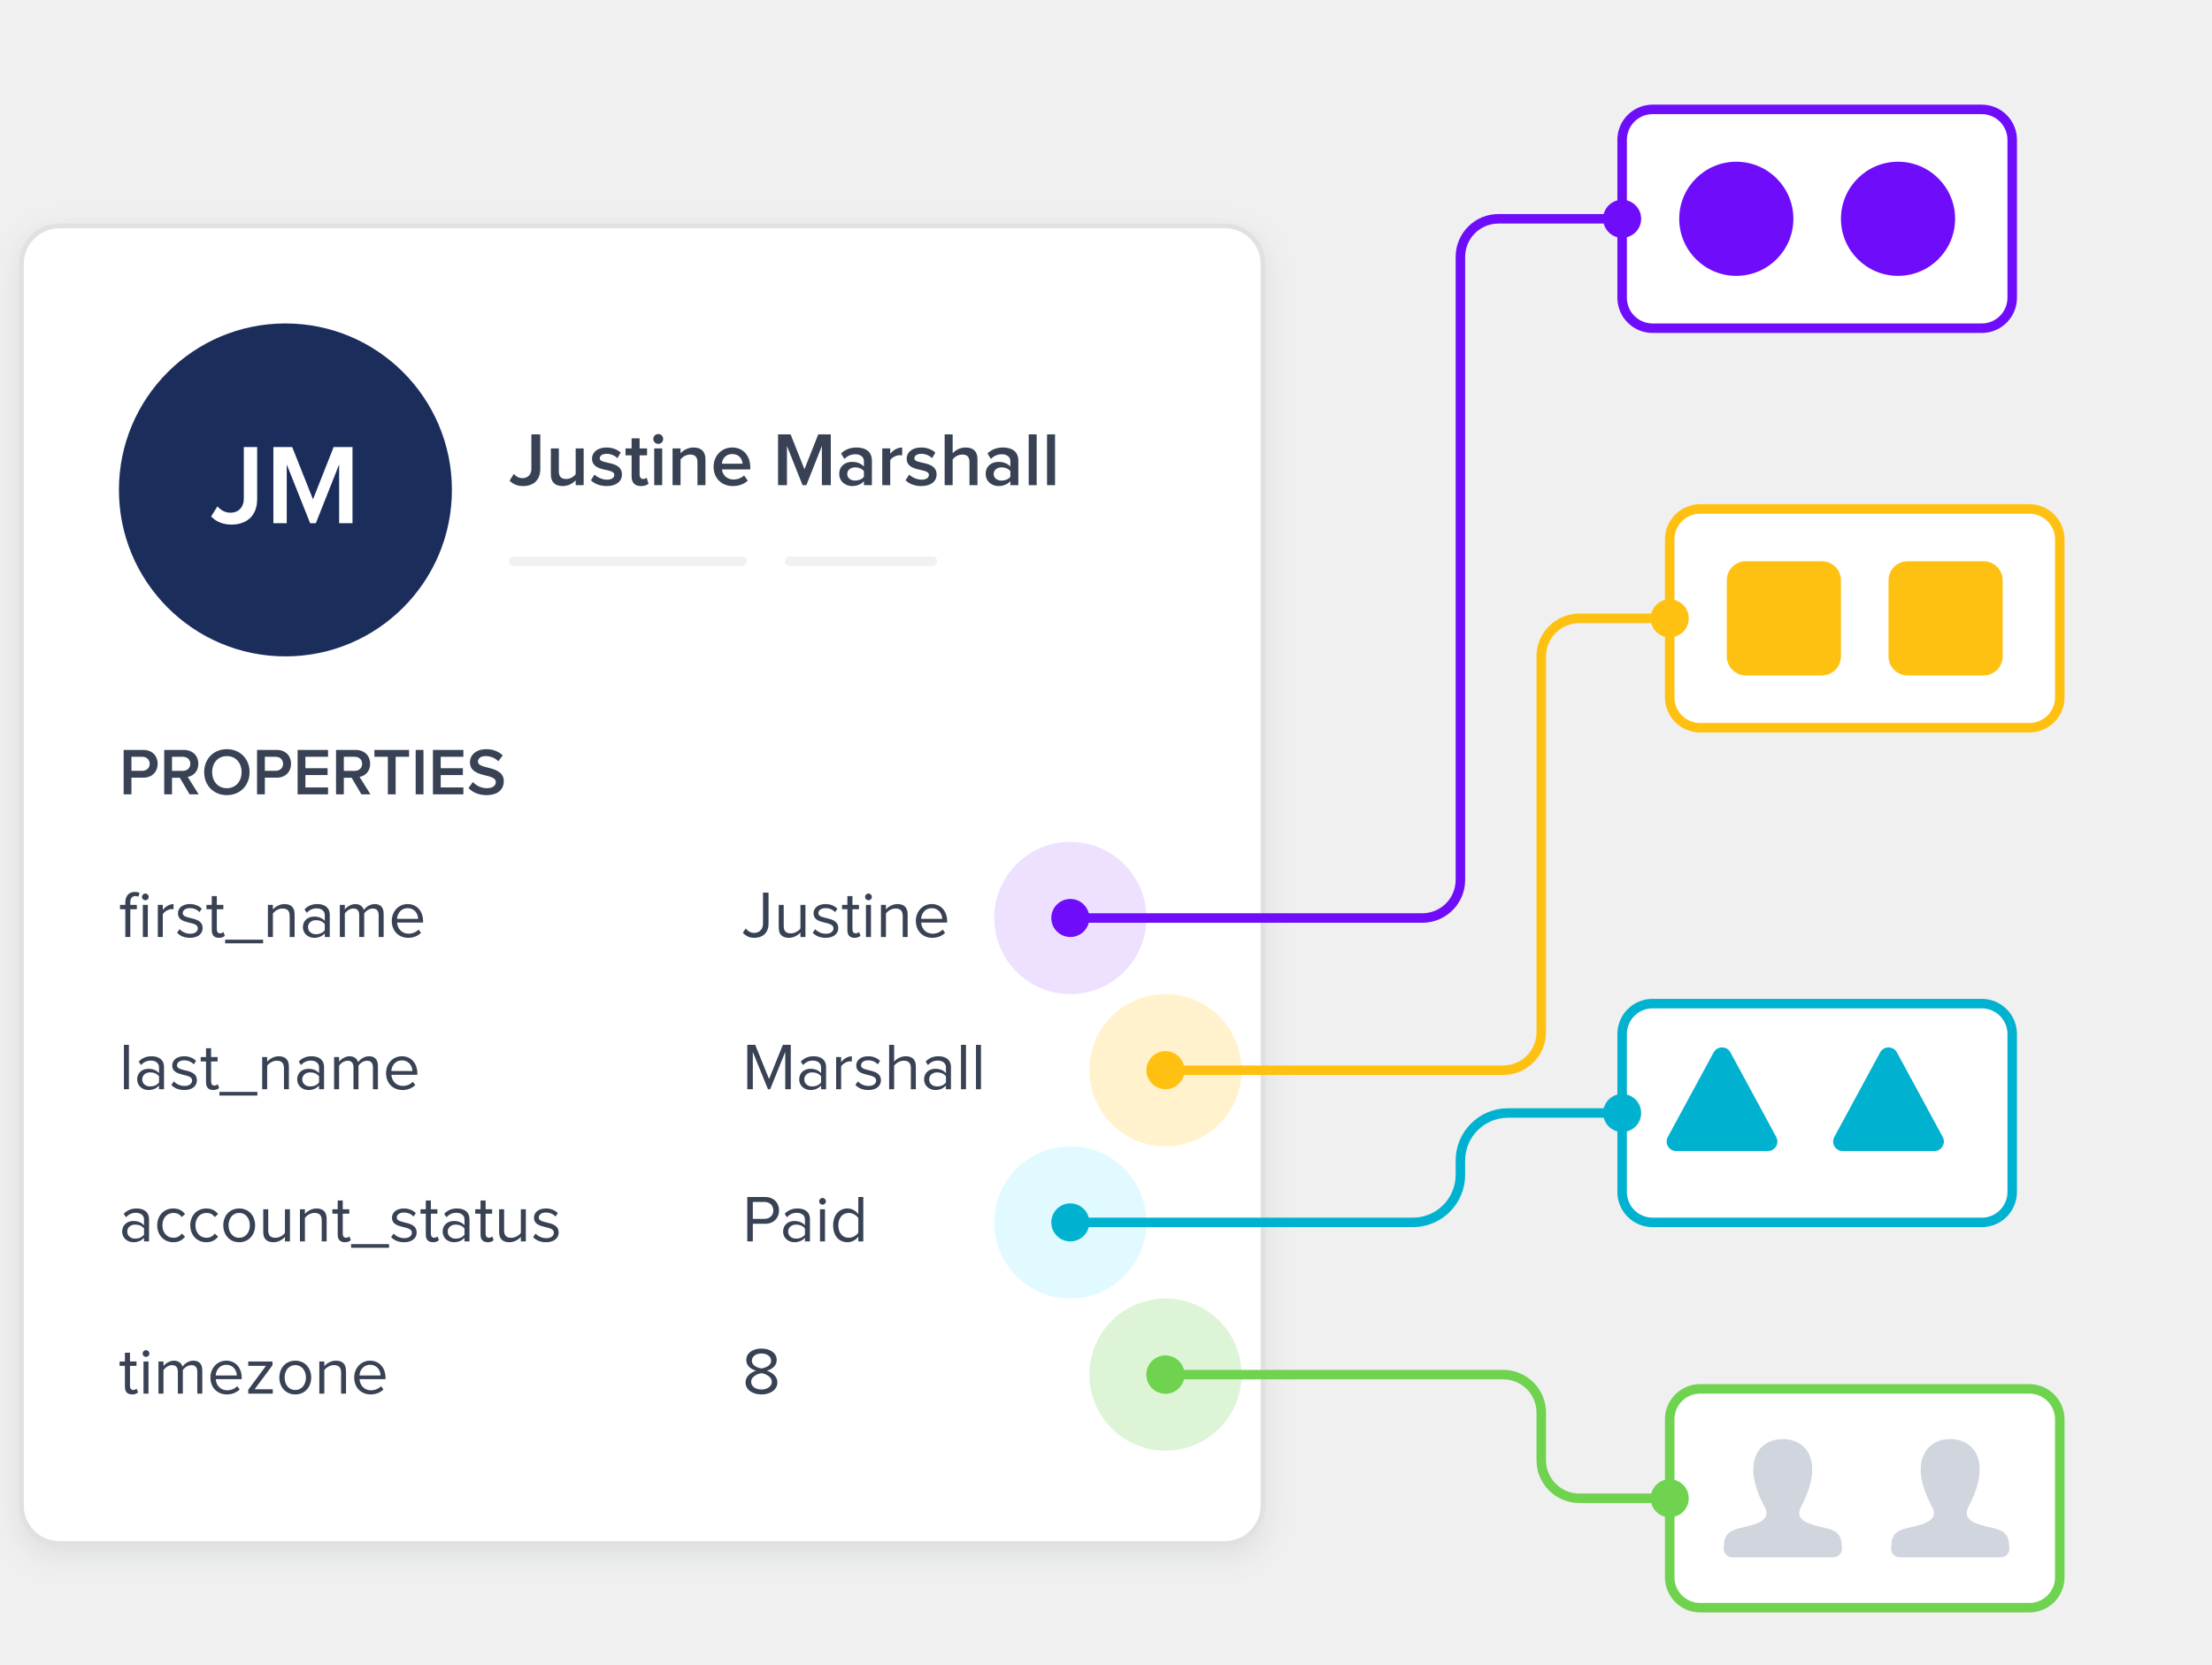
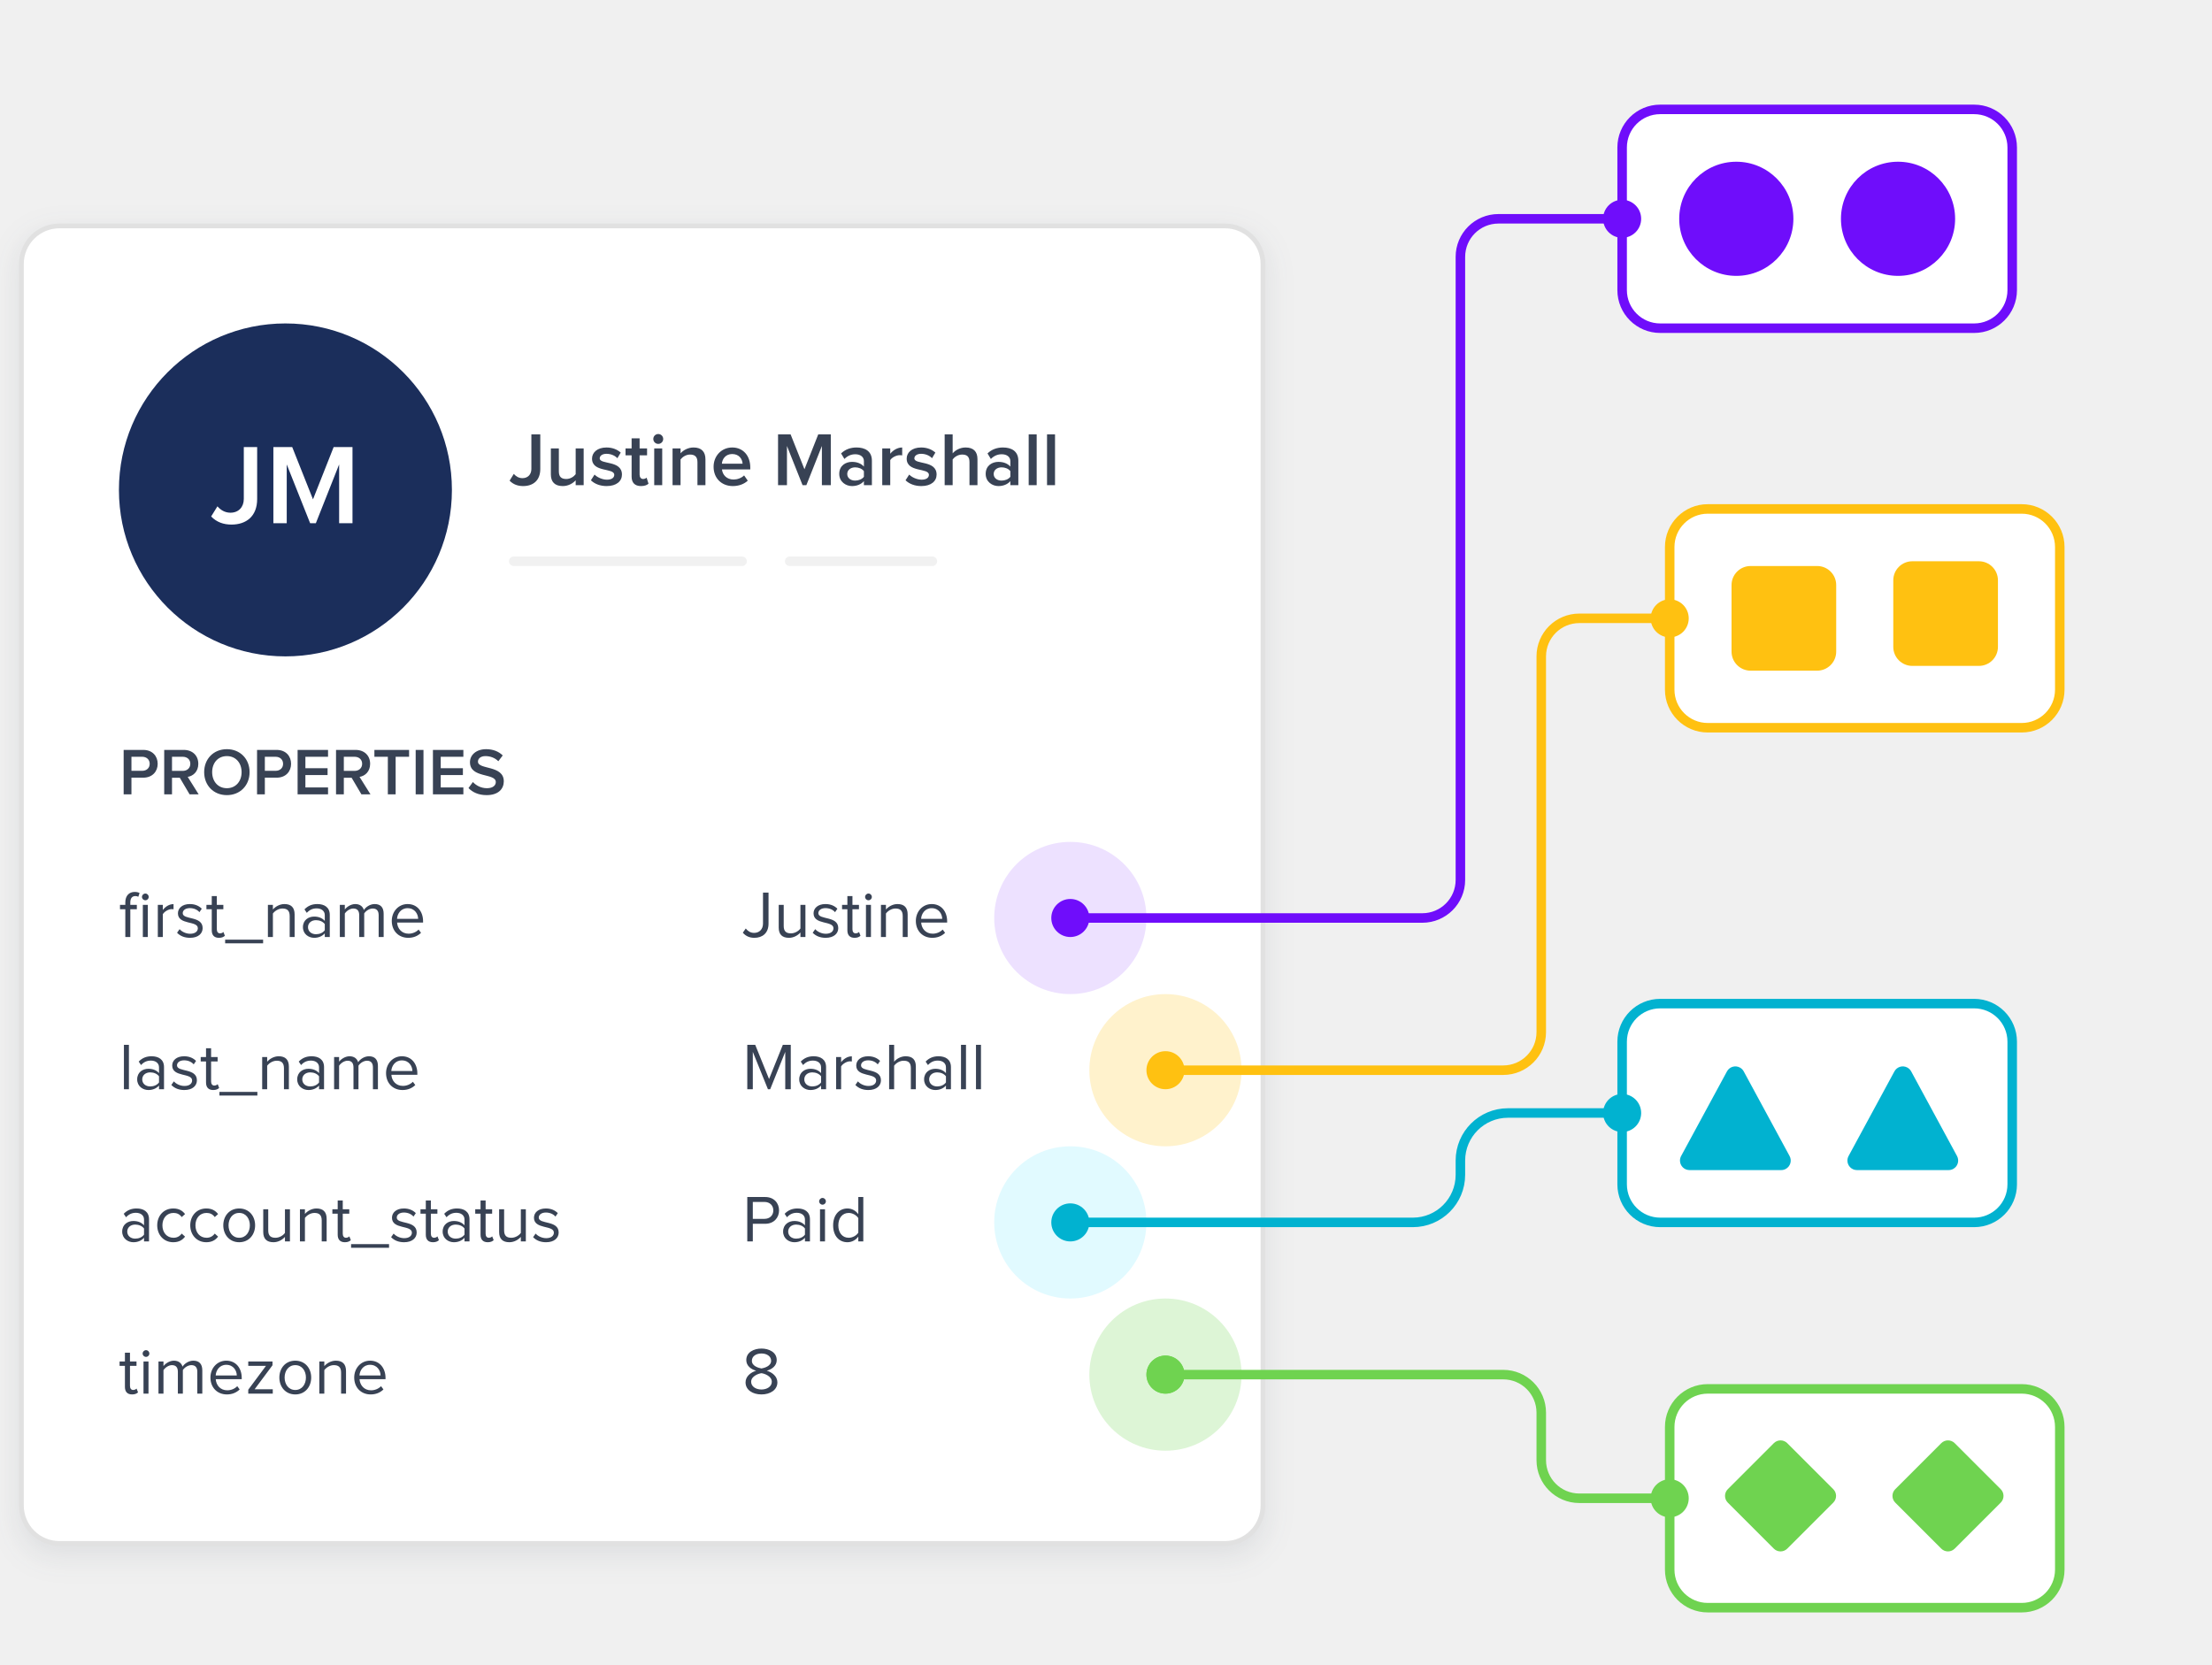
<svg xmlns="http://www.w3.org/2000/svg" xmlns:xlink="http://www.w3.org/1999/xlink" width="465" height="350" viewBox="0 0 465 350">
  <defs>
    <rect id="custom-attributes-b" width="260" height="276" x="0" y="0" rx="8" />
    <filter id="custom-attributes-a" width="108.5%" height="108%" x="-4.2%" y="-3.3%" filterUnits="objectBoundingBox">
      <feMorphology in="SourceAlpha" operator="dilate" radius="1" result="shadowSpreadOuter1" />
      <feOffset dy="2" in="shadowSpreadOuter1" result="shadowOffsetOuter1" />
      <feGaussianBlur in="shadowOffsetOuter1" result="shadowBlurOuter1" stdDeviation="3" />
      <feComposite in="shadowBlurOuter1" in2="SourceAlpha" operator="out" result="shadowBlurOuter1" />
      <feColorMatrix in="shadowBlurOuter1" values="0 0 0 0 0.208   0 0 0 0 0.259   0 0 0 0 0.329  0 0 0 0.101 0" />
    </filter>
  </defs>
  <g fill="none" fill-rule="evenodd">
    <g transform="translate(5 48)">
      <use fill="#000" filter="url(#custom-attributes-a)" xlink:href="#custom-attributes-b" />
      <rect width="261" height="277" x="-.5" y="-.5" fill="#FFF" stroke="#E1E1E1" rx="8" />
      <g transform="translate(102 39)">
        <path fill="#384254" fill-rule="nonzero" d="M2.976,15.192 C5.04,15.192 6.576,14.04 6.576,11.608 L6.576,4.328 L4.704,4.328 L4.704,11.592 C4.704,12.744 3.968,13.528 2.832,13.528 C2.016,13.528 1.424,13.112 1.008,12.632 L0.128,14.056 C0.896,14.856 1.872,15.192 2.976,15.192 Z M11.296,15.192 C12.512,15.192 13.472,14.584 14.016,13.976 L14.016,15 L15.696,15 L15.696,7.272 L14.016,7.272 L14.016,12.696 C13.632,13.208 12.896,13.704 12.048,13.704 C11.088,13.704 10.48,13.32 10.48,12.12 L10.48,7.272 L8.8,7.272 L8.8,12.744 C8.8,14.312 9.632,15.192 11.296,15.192 Z M20.528,15.192 C22.608,15.192 23.744,14.152 23.744,12.776 C23.744,9.704 19.072,10.728 19.072,9.368 C19.072,8.824 19.616,8.408 20.496,8.408 C21.472,8.408 22.32,8.824 22.784,9.336 L23.488,8.152 C22.8,7.544 21.808,7.08 20.496,7.08 C18.544,7.08 17.456,8.152 17.456,9.416 C17.456,12.392 22.128,11.304 22.128,12.824 C22.128,13.432 21.6,13.848 20.592,13.848 C19.6,13.848 18.528,13.336 17.984,12.776 L17.216,13.976 C18.016,14.76 19.2,15.192 20.528,15.192 Z M27.76,15.192 C28.528,15.192 29.024,14.968 29.328,14.696 L28.928,13.416 C28.8,13.56 28.512,13.704 28.192,13.704 C27.712,13.704 27.456,13.304 27.456,12.776 L27.456,8.728 L29.024,8.728 L29.024,7.272 L27.456,7.272 L27.456,5.16 L25.776,5.16 L25.776,7.272 L24.496,7.272 L24.496,8.728 L25.776,8.728 L25.776,13.192 C25.776,14.488 26.448,15.192 27.76,15.192 Z M31.376,6.328 C31.952,6.328 32.416,5.864 32.416,5.288 C32.416,4.712 31.952,4.248 31.376,4.248 C30.8,4.248 30.336,4.712 30.336,5.288 C30.336,5.864 30.8,6.328 31.376,6.328 Z M32.208,15 L32.208,7.272 L30.528,7.272 L30.528,15 L32.208,15 Z M36.064,15 L36.064,9.592 C36.464,9.08 37.2,8.568 38.048,8.568 C38.992,8.568 39.616,8.952 39.616,10.168 L39.616,15 L41.296,15 L41.296,9.56 C41.296,7.976 40.464,7.08 38.8,7.08 C37.584,7.08 36.576,7.704 36.064,8.312 L36.064,7.272 L34.384,7.272 L34.384,15 L36.064,15 Z M47.056,15.192 C48.272,15.192 49.408,14.792 50.192,14.056 L49.424,12.952 C48.864,13.512 47.984,13.816 47.216,13.816 C45.76,13.816 44.896,12.84 44.768,11.688 L50.72,11.688 L50.72,11.272 C50.72,8.84 49.248,7.08 46.928,7.08 C44.64,7.08 43.008,8.888 43.008,11.128 C43.008,13.576 44.72,15.192 47.056,15.192 Z M49.104,10.488 L44.752,10.488 C44.816,9.56 45.488,8.456 46.912,8.456 C48.432,8.456 49.056,9.576 49.104,10.488 Z M58.432,15 L58.432,6.76 L61.712,15 L62.512,15 L65.776,6.76 L65.776,15 L67.648,15 L67.648,4.328 L65.008,4.328 L62.112,11.656 L59.2,4.328 L56.56,4.328 L56.56,15 L58.432,15 Z M72.096,15.192 C73.12,15.192 74.032,14.824 74.608,14.152 L74.608,15 L76.288,15 L76.288,9.864 C76.288,7.8 74.784,7.08 73.056,7.08 C71.824,7.08 70.704,7.464 69.808,8.328 L70.512,9.496 C71.168,8.824 71.936,8.504 72.8,8.504 C73.856,8.504 74.608,9.048 74.608,9.944 L74.608,11.096 C74.032,10.44 73.152,10.104 72.096,10.104 C70.832,10.104 69.424,10.84 69.424,12.632 C69.424,14.328 70.848,15.192 72.096,15.192 Z M72.768,14.04 C71.824,14.04 71.104,13.496 71.104,12.648 C71.104,11.816 71.824,11.256 72.768,11.256 C73.488,11.256 74.208,11.528 74.608,12.056 L74.608,13.24 C74.208,13.768 73.488,14.04 72.768,14.04 Z M80.144,15 L80.144,9.736 C80.48,9.176 81.424,8.696 82.144,8.696 C82.352,8.696 82.512,8.712 82.656,8.744 L82.656,7.08 C81.664,7.08 80.736,7.656 80.144,8.392 L80.144,7.272 L78.464,7.272 L78.464,15 L80.144,15 Z M86.672,15.192 C88.752,15.192 89.888,14.152 89.888,12.776 C89.888,9.704 85.216,10.728 85.216,9.368 C85.216,8.824 85.76,8.408 86.64,8.408 C87.616,8.408 88.464,8.824 88.928,9.336 L89.632,8.152 C88.944,7.544 87.952,7.08 86.64,7.08 C84.688,7.08 83.6,8.152 83.6,9.416 C83.6,12.392 88.272,11.304 88.272,12.824 C88.272,13.432 87.744,13.848 86.736,13.848 C85.744,13.848 84.672,13.336 84.128,12.776 L83.36,13.976 C84.16,14.76 85.344,15.192 86.672,15.192 Z M93.264,15 L93.264,9.592 C93.648,9.08 94.384,8.568 95.248,8.568 C96.192,8.568 96.8,8.92 96.8,10.136 L96.8,15 L98.48,15 L98.48,9.528 C98.48,7.944 97.648,7.08 95.984,7.08 C94.768,7.08 93.776,7.704 93.264,8.312 L93.264,4.328 L91.584,4.328 L91.584,15 L93.264,15 Z M102.88,15.192 C103.904,15.192 104.816,14.824 105.392,14.152 L105.392,15 L107.072,15 L107.072,9.864 C107.072,7.8 105.568,7.08 103.84,7.08 C102.608,7.08 101.488,7.464 100.592,8.328 L101.296,9.496 C101.952,8.824 102.72,8.504 103.584,8.504 C104.64,8.504 105.392,9.048 105.392,9.944 L105.392,11.096 C104.816,10.44 103.936,10.104 102.88,10.104 C101.616,10.104 100.208,10.84 100.208,12.632 C100.208,14.328 101.632,15.192 102.88,15.192 Z M103.552,14.04 C102.608,14.04 101.888,13.496 101.888,12.648 C101.888,11.816 102.608,11.256 103.552,11.256 C104.272,11.256 104.992,11.528 105.392,12.056 L105.392,13.24 C104.992,13.768 104.272,14.04 103.552,14.04 Z M110.928,15 L110.928,4.328 L109.248,4.328 L109.248,15 L110.928,15 Z M114.784,15 L114.784,4.328 L113.104,4.328 L113.104,15 L114.784,15 Z" />
        <rect width="50" height="2" y="30" fill="#F1F1F1" rx="1" />
        <rect width="32" height="2" x="58" y="30" fill="#F1F1F1" rx="1" />
      </g>
      <g fill-rule="nonzero" transform="translate(204 193)">
        <circle cx="16" cy="16" r="16" fill="#E1FAFF" />
        <circle cx="16" cy="16" r="4" fill="#01B2D0" />
      </g>
      <g fill-rule="nonzero" transform="translate(204 129)">
        <circle cx="16" cy="16" r="16" fill="#EDE1FF" />
        <circle cx="16" cy="16" r="4" fill="#6F0DFB" />
      </g>
      <g fill-rule="nonzero" transform="translate(224 161)">
        <circle cx="16" cy="16" r="16" fill="#FFF2CC" />
        <circle cx="16" cy="16" r="4" fill="#FFC111" />
      </g>
      <g fill-rule="nonzero" transform="translate(224 225)">
        <circle cx="16" cy="16" r="16" fill="#DDF5D6" />
        <circle cx="16" cy="16" r="4" fill="#6FD350" />
      </g>
      <circle cx="240" cy="241" r="4" fill="#6FD350" />
      <path fill="#384254" fill-rule="nonzero" d="M22.394 149L22.394 143.162 23.766 143.162 23.766 142.238 22.394 142.238 22.394 141.72C22.394 140.852 22.772 140.39 23.472 140.39 23.724 140.39 23.906 140.446 24.074 140.544L24.34 139.746C24.06 139.592 23.71 139.522 23.304 139.522 22.142 139.522 21.344 140.32 21.344 141.72L21.344 142.238 20.224 142.238 20.224 143.162 21.344 143.162 21.344 149 22.394 149zM25.558 141.272C25.95 141.272 26.258 140.964 26.258 140.572 26.258 140.18 25.95 139.858 25.558 139.858 25.166 139.858 24.844 140.18 24.844 140.572 24.844 140.964 25.166 141.272 25.558 141.272zM26.076 149L26.076 142.238 25.026 142.238 25.026 149 26.076 149zM29.226 149L29.226 144.212C29.534 143.666 30.416 143.134 31.074 143.134 31.228 143.134 31.354 143.148 31.48 143.162L31.48 142.084C30.556 142.084 29.772 142.616 29.226 143.316L29.226 142.238 28.176 142.238 28.176 149 29.226 149zM34.952 149.168C36.688 149.168 37.598 148.258 37.598 147.124 37.598 144.492 33.412 145.458 33.412 143.988 33.412 143.386 33.986 142.924 34.91 142.924 35.792 142.924 36.52 143.288 36.926 143.778L37.416 143.05C36.884 142.504 36.072 142.07 34.91 142.07 33.3 142.07 32.404 142.952 32.404 144.016 32.404 146.522 36.59 145.514 36.59 147.152 36.59 147.824 36.016 148.314 34.98 148.314 34.056 148.314 33.202 147.866 32.754 147.348L32.222 148.104C32.908 148.818 33.832 149.168 34.952 149.168zM41.028 149.168C41.63 149.168 42.008 148.986 42.274 148.734L41.966 147.936C41.826 148.09 41.56 148.23 41.252 148.23 40.804 148.23 40.58 147.866 40.58 147.362L40.58 143.162 41.952 143.162 41.952 142.238 40.58 142.238 40.58 140.39 39.516 140.39 39.516 142.238 38.396 142.238 38.396 143.162 39.516 143.162 39.516 147.586C39.516 148.594 40.02 149.168 41.028 149.168zM50.31 150.33L50.31 149.56 42.33 149.56 42.33 150.33 50.31 150.33zM52.368 149L52.368 144.058C52.774 143.512 53.544 143.008 54.37 143.008 55.28 143.008 55.896 143.372 55.896 144.576L55.896 149 56.932 149 56.932 144.254C56.932 142.784 56.19 142.07 54.79 142.07 53.768 142.07 52.844 142.644 52.368 143.218L52.368 142.238 51.318 142.238 51.318 149 52.368 149zM61.034 149.168C61.944 149.168 62.728 148.846 63.274 148.23L63.274 149 64.324 149 64.324 144.352C64.324 142.714 63.148 142.07 61.706 142.07 60.6 142.07 59.732 142.434 59.004 143.19L59.494 143.918C60.096 143.26 60.754 142.98 61.566 142.98 62.546 142.98 63.274 143.498 63.274 144.394L63.274 145.612C62.728 144.996 61.958 144.702 61.034 144.702 59.886 144.702 58.682 145.402 58.682 146.928 58.682 148.398 59.9 149.168 61.034 149.168zM61.426 148.412C60.432 148.412 59.746 147.796 59.746 146.928 59.746 146.074 60.432 145.458 61.426 145.458 62.154 145.458 62.868 145.738 63.274 146.284L63.274 147.572C62.868 148.132 62.154 148.412 61.426 148.412zM67.488 149L67.488 144.058C67.852 143.512 68.58 143.008 69.266 143.008 70.162 143.008 70.512 143.554 70.512 144.408L70.512 149 71.562 149 71.562 144.044C71.912 143.498 72.654 143.008 73.354 143.008 74.236 143.008 74.6 143.554 74.6 144.408L74.6 149 75.65 149 75.65 144.114C75.65 142.756 74.992 142.07 73.76 142.07 72.78 142.07 71.87 142.714 71.492 143.33 71.296 142.63 70.708 142.07 69.686 142.07 68.678 142.07 67.782 142.784 67.488 143.218L67.488 142.238 66.438 142.238 66.438 149 67.488 149zM80.816 149.168C81.908 149.168 82.818 148.79 83.504 148.118L83 147.432C82.454 147.992 81.684 148.3 80.9 148.3 79.444 148.3 78.562 147.236 78.478 145.962L83.938 145.962 83.938 145.696C83.938 143.666 82.734 142.07 80.69 142.07 78.758 142.07 77.358 143.652 77.358 145.612 77.358 147.726 78.8 149.168 80.816 149.168zM82.902 145.178L78.464 145.178C78.52 144.156 79.234 142.938 80.676 142.938 82.216 142.938 82.888 144.184 82.902 145.178zM22.632 119L22.632 115.5 25.11 115.5C27.056 115.5 28.148 114.17 28.148 112.588 28.148 110.992 27.07 109.662 25.11 109.662L20.994 109.662 20.994 119 22.632 119zM24.886 114.058L22.632 114.058 22.632 111.104 24.886 111.104C25.81 111.104 26.468 111.692 26.468 112.588 26.468 113.47 25.81 114.058 24.886 114.058zM31.158 119L31.158 115.514 32.796 115.514 34.854 119 36.758 119 34.462 115.332C35.596 115.15 36.688 114.24 36.688 112.588 36.688 110.852 35.47 109.662 33.622 109.662L29.52 109.662 29.52 119 31.158 119zM33.412 114.072L31.158 114.072 31.158 111.104 33.412 111.104C34.336 111.104 35.008 111.678 35.008 112.574 35.008 113.484 34.336 114.072 33.412 114.072zM42.694 119.168C45.48 119.168 47.468 117.124 47.468 114.338 47.468 111.552 45.48 109.508 42.694 109.508 39.894 109.508 37.92 111.552 37.92 114.338 37.92 117.124 39.894 119.168 42.694 119.168zM42.694 117.712C40.804 117.712 39.6 116.256 39.6 114.338 39.6 112.406 40.804 110.964 42.694 110.964 44.57 110.964 45.788 112.406 45.788 114.338 45.788 116.256 44.57 117.712 42.694 117.712zM50.674 119L50.674 115.5 53.152 115.5C55.098 115.5 56.19 114.17 56.19 112.588 56.19 110.992 55.112 109.662 53.152 109.662L49.036 109.662 49.036 119 50.674 119zM52.928 114.058L50.674 114.058 50.674 111.104 52.928 111.104C53.852 111.104 54.51 111.692 54.51 112.588 54.51 113.47 53.852 114.058 52.928 114.058zM63.96 119L63.96 117.558 59.2 117.558 59.2 114.954 63.862 114.954 63.862 113.512 59.2 113.512 59.2 111.104 63.96 111.104 63.96 109.662 57.562 109.662 57.562 119 63.96 119zM67.278 119L67.278 115.514 68.916 115.514 70.974 119 72.878 119 70.582 115.332C71.716 115.15 72.808 114.24 72.808 112.588 72.808 110.852 71.59 109.662 69.742 109.662L65.64 109.662 65.64 119 67.278 119zM69.532 114.072L67.278 114.072 67.278 111.104 69.532 111.104C70.456 111.104 71.128 111.678 71.128 112.574 71.128 113.484 70.456 114.072 69.532 114.072zM78.17 119L78.17 111.104 80.998 111.104 80.998 109.662 73.704 109.662 73.704 111.104 76.532 111.104 76.532 119 78.17 119zM84.022 119L84.022 109.662 82.384 109.662 82.384 119 84.022 119zM92.408 119L92.408 117.558 87.648 117.558 87.648 114.954 92.31 114.954 92.31 113.512 87.648 113.512 87.648 111.104 92.408 111.104 92.408 109.662 86.01 109.662 86.01 119 92.408 119zM97.294 119.168C99.8 119.168 100.906 117.824 100.906 116.27 100.906 112.798 95.474 113.876 95.474 112.126 95.474 111.44 96.09 110.964 97.042 110.964 98.022 110.964 99.016 111.3 99.758 112.042L100.682 110.824C99.828 109.984 98.638 109.508 97.196 109.508 95.138 109.508 93.794 110.698 93.794 112.252 93.794 115.682 99.226 114.464 99.226 116.424 99.226 117.054 98.708 117.712 97.364 117.712 96.062 117.712 95.04 117.096 94.41 116.41L93.486 117.684C94.326 118.552 95.572 119.168 97.294 119.168zM22.1 181L22.1 171.662 21.05 171.662 21.05 181 22.1 181zM26.188 181.168C27.098 181.168 27.882 180.846 28.428 180.23L28.428 181 29.478 181 29.478 176.352C29.478 174.714 28.302 174.07 26.86 174.07 25.754 174.07 24.886 174.434 24.158 175.19L24.648 175.918C25.25 175.26 25.908 174.98 26.72 174.98 27.7 174.98 28.428 175.498 28.428 176.394L28.428 177.612C27.882 176.996 27.112 176.702 26.188 176.702 25.04 176.702 23.836 177.402 23.836 178.928 23.836 180.398 25.054 181.168 26.188 181.168zM26.58 180.412C25.586 180.412 24.9 179.796 24.9 178.928 24.9 178.074 25.586 177.458 26.58 177.458 27.308 177.458 28.022 177.738 28.428 178.284L28.428 179.572C28.022 180.132 27.308 180.412 26.58 180.412zM33.748 181.168C35.484 181.168 36.394 180.258 36.394 179.124 36.394 176.492 32.208 177.458 32.208 175.988 32.208 175.386 32.782 174.924 33.706 174.924 34.588 174.924 35.316 175.288 35.722 175.778L36.212 175.05C35.68 174.504 34.868 174.07 33.706 174.07 32.096 174.07 31.2 174.952 31.2 176.016 31.2 178.522 35.386 177.514 35.386 179.152 35.386 179.824 34.812 180.314 33.776 180.314 32.852 180.314 31.998 179.866 31.55 179.348L31.018 180.104C31.704 180.818 32.628 181.168 33.748 181.168zM39.824 181.168C40.426 181.168 40.804 180.986 41.07 180.734L40.762 179.936C40.622 180.09 40.356 180.23 40.048 180.23 39.6 180.23 39.376 179.866 39.376 179.362L39.376 175.162 40.748 175.162 40.748 174.238 39.376 174.238 39.376 172.39 38.312 172.39 38.312 174.238 37.192 174.238 37.192 175.162 38.312 175.162 38.312 179.586C38.312 180.594 38.816 181.168 39.824 181.168zM49.106 182.33L49.106 181.56 41.126 181.56 41.126 182.33 49.106 182.33zM51.164 181L51.164 176.058C51.57 175.512 52.34 175.008 53.166 175.008 54.076 175.008 54.692 175.372 54.692 176.576L54.692 181 55.728 181 55.728 176.254C55.728 174.784 54.986 174.07 53.586 174.07 52.564 174.07 51.64 174.644 51.164 175.218L51.164 174.238 50.114 174.238 50.114 181 51.164 181zM59.83 181.168C60.74 181.168 61.524 180.846 62.07 180.23L62.07 181 63.12 181 63.12 176.352C63.12 174.714 61.944 174.07 60.502 174.07 59.396 174.07 58.528 174.434 57.8 175.19L58.29 175.918C58.892 175.26 59.55 174.98 60.362 174.98 61.342 174.98 62.07 175.498 62.07 176.394L62.07 177.612C61.524 176.996 60.754 176.702 59.83 176.702 58.682 176.702 57.478 177.402 57.478 178.928 57.478 180.398 58.696 181.168 59.83 181.168zM60.222 180.412C59.228 180.412 58.542 179.796 58.542 178.928 58.542 178.074 59.228 177.458 60.222 177.458 60.95 177.458 61.664 177.738 62.07 178.284L62.07 179.572C61.664 180.132 60.95 180.412 60.222 180.412zM66.284 181L66.284 176.058C66.648 175.512 67.376 175.008 68.062 175.008 68.958 175.008 69.308 175.554 69.308 176.408L69.308 181 70.358 181 70.358 176.044C70.708 175.498 71.45 175.008 72.15 175.008 73.032 175.008 73.396 175.554 73.396 176.408L73.396 181 74.446 181 74.446 176.114C74.446 174.756 73.788 174.07 72.556 174.07 71.576 174.07 70.666 174.714 70.288 175.33 70.092 174.63 69.504 174.07 68.482 174.07 67.474 174.07 66.578 174.784 66.284 175.218L66.284 174.238 65.234 174.238 65.234 181 66.284 181zM79.612 181.168C80.704 181.168 81.614 180.79 82.3 180.118L81.796 179.432C81.25 179.992 80.48 180.3 79.696 180.3 78.24 180.3 77.358 179.236 77.274 177.962L82.734 177.962 82.734 177.696C82.734 175.666 81.53 174.07 79.486 174.07 77.554 174.07 76.154 175.652 76.154 177.612 76.154 179.726 77.596 181.168 79.612 181.168zM81.698 177.178L77.26 177.178C77.316 176.156 78.03 174.938 79.472 174.938 81.012 174.938 81.684 176.184 81.698 177.178zM23.038 213.168C23.948 213.168 24.732 212.846 25.278 212.23L25.278 213 26.328 213 26.328 208.352C26.328 206.714 25.152 206.07 23.71 206.07 22.604 206.07 21.736 206.434 21.008 207.19L21.498 207.918C22.1 207.26 22.758 206.98 23.57 206.98 24.55 206.98 25.278 207.498 25.278 208.394L25.278 209.612C24.732 208.996 23.962 208.702 23.038 208.702 21.89 208.702 20.686 209.402 20.686 210.928 20.686 212.398 21.904 213.168 23.038 213.168zM23.43 212.412C22.436 212.412 21.75 211.796 21.75 210.928 21.75 210.074 22.436 209.458 23.43 209.458 24.158 209.458 24.872 209.738 25.278 210.284L25.278 211.572C24.872 212.132 24.158 212.412 23.43 212.412zM31.424 213.168C32.656 213.168 33.384 212.664 33.902 211.992L33.202 211.348C32.754 211.95 32.18 212.23 31.48 212.23 30.052 212.23 29.142 211.11 29.142 209.612 29.142 208.114 30.052 207.008 31.48 207.008 32.18 207.008 32.754 207.26 33.202 207.876L33.902 207.246C33.384 206.574 32.656 206.07 31.424 206.07 29.408 206.07 28.05 207.61 28.05 209.612 28.05 211.614 29.408 213.168 31.424 213.168zM38.368 213.168C39.6 213.168 40.328 212.664 40.846 211.992L40.146 211.348C39.698 211.95 39.124 212.23 38.424 212.23 36.996 212.23 36.086 211.11 36.086 209.612 36.086 208.114 36.996 207.008 38.424 207.008 39.124 207.008 39.698 207.26 40.146 207.876L40.846 207.246C40.328 206.574 39.6 206.07 38.368 206.07 36.352 206.07 34.994 207.61 34.994 209.612 34.994 211.614 36.352 213.168 38.368 213.168zM45.284 213.168C47.342 213.168 48.63 211.572 48.63 209.612 48.63 207.652 47.342 206.07 45.284 206.07 43.226 206.07 41.938 207.652 41.938 209.612 41.938 211.572 43.226 213.168 45.284 213.168zM45.284 212.23C43.842 212.23 43.044 210.998 43.044 209.612 43.044 208.24 43.842 207.008 45.284 207.008 46.726 207.008 47.524 208.24 47.524 209.612 47.524 210.998 46.726 212.23 45.284 212.23zM52.494 213.168C53.502 213.168 54.384 212.636 54.902 212.048L54.902 213 55.952 213 55.952 206.238 54.902 206.238 54.902 211.208C54.51 211.754 53.726 212.23 52.914 212.23 51.99 212.23 51.388 211.88 51.388 210.69L51.388 206.238 50.338 206.238 50.338 211.012C50.338 212.468 51.08 213.168 52.494 213.168zM59.102 213L59.102 208.058C59.508 207.512 60.278 207.008 61.104 207.008 62.014 207.008 62.63 207.372 62.63 208.576L62.63 213 63.666 213 63.666 208.254C63.666 206.784 62.924 206.07 61.524 206.07 60.502 206.07 59.578 206.644 59.102 207.218L59.102 206.238 58.052 206.238 58.052 213 59.102 213zM67.502 213.168C68.104 213.168 68.482 212.986 68.748 212.734L68.44 211.936C68.3 212.09 68.034 212.23 67.726 212.23 67.278 212.23 67.054 211.866 67.054 211.362L67.054 207.162 68.426 207.162 68.426 206.238 67.054 206.238 67.054 204.39 65.99 204.39 65.99 206.238 64.87 206.238 64.87 207.162 65.99 207.162 65.99 211.586C65.99 212.594 66.494 213.168 67.502 213.168zM76.784 214.33L76.784 213.56 68.804 213.56 68.804 214.33 76.784 214.33zM79.948 213.168C81.684 213.168 82.594 212.258 82.594 211.124 82.594 208.492 78.408 209.458 78.408 207.988 78.408 207.386 78.982 206.924 79.906 206.924 80.788 206.924 81.516 207.288 81.922 207.778L82.412 207.05C81.88 206.504 81.068 206.07 79.906 206.07 78.296 206.07 77.4 206.952 77.4 208.016 77.4 210.522 81.586 209.514 81.586 211.152 81.586 211.824 81.012 212.314 79.976 212.314 79.052 212.314 78.198 211.866 77.75 211.348L77.218 212.104C77.904 212.818 78.828 213.168 79.948 213.168zM86.024 213.168C86.626 213.168 87.004 212.986 87.27 212.734L86.962 211.936C86.822 212.09 86.556 212.23 86.248 212.23 85.8 212.23 85.576 211.866 85.576 211.362L85.576 207.162 86.948 207.162 86.948 206.238 85.576 206.238 85.576 204.39 84.512 204.39 84.512 206.238 83.392 206.238 83.392 207.162 84.512 207.162 84.512 211.586C84.512 212.594 85.016 213.168 86.024 213.168zM90.406 213.168C91.316 213.168 92.1 212.846 92.646 212.23L92.646 213 93.696 213 93.696 208.352C93.696 206.714 92.52 206.07 91.078 206.07 89.972 206.07 89.104 206.434 88.376 207.19L88.866 207.918C89.468 207.26 90.126 206.98 90.938 206.98 91.918 206.98 92.646 207.498 92.646 208.394L92.646 209.612C92.1 208.996 91.33 208.702 90.406 208.702 89.258 208.702 88.054 209.402 88.054 210.928 88.054 212.398 89.272 213.168 90.406 213.168zM90.798 212.412C89.804 212.412 89.118 211.796 89.118 210.928 89.118 210.074 89.804 209.458 90.798 209.458 91.526 209.458 92.24 209.738 92.646 210.284L92.646 211.572C92.24 212.132 91.526 212.412 90.798 212.412zM97.532 213.168C98.134 213.168 98.512 212.986 98.778 212.734L98.47 211.936C98.33 212.09 98.064 212.23 97.756 212.23 97.308 212.23 97.084 211.866 97.084 211.362L97.084 207.162 98.456 207.162 98.456 206.238 97.084 206.238 97.084 204.39 96.02 204.39 96.02 206.238 94.9 206.238 94.9 207.162 96.02 207.162 96.02 211.586C96.02 212.594 96.524 213.168 97.532 213.168zM102.082 213.168C103.09 213.168 103.972 212.636 104.49 212.048L104.49 213 105.54 213 105.54 206.238 104.49 206.238 104.49 211.208C104.098 211.754 103.314 212.23 102.502 212.23 101.578 212.23 100.976 211.88 100.976 210.69L100.976 206.238 99.926 206.238 99.926 211.012C99.926 212.468 100.668 213.168 102.082 213.168zM109.796 213.168C111.532 213.168 112.442 212.258 112.442 211.124 112.442 208.492 108.256 209.458 108.256 207.988 108.256 207.386 108.83 206.924 109.754 206.924 110.636 206.924 111.364 207.288 111.77 207.778L112.26 207.05C111.728 206.504 110.916 206.07 109.754 206.07 108.144 206.07 107.248 206.952 107.248 208.016 107.248 210.522 111.434 209.514 111.434 211.152 111.434 211.824 110.86 212.314 109.824 212.314 108.9 212.314 108.046 211.866 107.598 211.348L107.066 212.104C107.752 212.818 108.676 213.168 109.796 213.168zM22.772 245.168C23.374 245.168 23.752 244.986 24.018 244.734L23.71 243.936C23.57 244.09 23.304 244.23 22.996 244.23 22.548 244.23 22.324 243.866 22.324 243.362L22.324 239.162 23.696 239.162 23.696 238.238 22.324 238.238 22.324 236.39 21.26 236.39 21.26 238.238 20.14 238.238 20.14 239.162 21.26 239.162 21.26 243.586C21.26 244.594 21.764 245.168 22.772 245.168zM25.698 237.272C26.09 237.272 26.398 236.964 26.398 236.572 26.398 236.18 26.09 235.858 25.698 235.858 25.306 235.858 24.984 236.18 24.984 236.572 24.984 236.964 25.306 237.272 25.698 237.272zM26.216 245L26.216 238.238 25.166 238.238 25.166 245 26.216 245zM29.366 245L29.366 240.058C29.73 239.512 30.458 239.008 31.144 239.008 32.04 239.008 32.39 239.554 32.39 240.408L32.39 245 33.44 245 33.44 240.044C33.79 239.498 34.532 239.008 35.232 239.008 36.114 239.008 36.478 239.554 36.478 240.408L36.478 245 37.528 245 37.528 240.114C37.528 238.756 36.87 238.07 35.638 238.07 34.658 238.07 33.748 238.714 33.37 239.33 33.174 238.63 32.586 238.07 31.564 238.07 30.556 238.07 29.66 238.784 29.366 239.218L29.366 238.238 28.316 238.238 28.316 245 29.366 245zM42.694 245.168C43.786 245.168 44.696 244.79 45.382 244.118L44.878 243.432C44.332 243.992 43.562 244.3 42.778 244.3 41.322 244.3 40.44 243.236 40.356 241.962L45.816 241.962 45.816 241.696C45.816 239.666 44.612 238.07 42.568 238.07 40.636 238.07 39.236 239.652 39.236 241.612 39.236 243.726 40.678 245.168 42.694 245.168zM44.78 241.178L40.342 241.178C40.398 240.156 41.112 238.938 42.554 238.938 44.094 238.938 44.766 240.184 44.78 241.178zM52.34 245L52.34 244.076 48.532 244.076 52.284 239.036 52.284 238.238 47.188 238.238 47.188 239.162 50.912 239.162 47.188 244.174 47.188 245 52.34 245zM57.072 245.168C59.13 245.168 60.418 243.572 60.418 241.612 60.418 239.652 59.13 238.07 57.072 238.07 55.014 238.07 53.726 239.652 53.726 241.612 53.726 243.572 55.014 245.168 57.072 245.168zM57.072 244.23C55.63 244.23 54.832 242.998 54.832 241.612 54.832 240.24 55.63 239.008 57.072 239.008 58.514 239.008 59.312 240.24 59.312 241.612 59.312 242.998 58.514 244.23 57.072 244.23zM63.176 245L63.176 240.058C63.582 239.512 64.352 239.008 65.178 239.008 66.088 239.008 66.704 239.372 66.704 240.576L66.704 245 67.74 245 67.74 240.254C67.74 238.784 66.998 238.07 65.598 238.07 64.576 238.07 63.652 238.644 63.176 239.218L63.176 238.238 62.126 238.238 62.126 245 63.176 245zM72.92 245.168C74.012 245.168 74.922 244.79 75.608 244.118L75.104 243.432C74.558 243.992 73.788 244.3 73.004 244.3 71.548 244.3 70.666 243.236 70.582 241.962L76.042 241.962 76.042 241.696C76.042 239.666 74.838 238.07 72.794 238.07 70.862 238.07 69.462 239.652 69.462 241.612 69.462 243.726 70.904 245.168 72.92 245.168zM75.006 241.178L70.568 241.178C70.624 240.156 71.338 238.938 72.78 238.938 74.32 238.938 74.992 240.184 75.006 241.178zM153.59 149.168C155.256 149.168 156.558 148.202 156.558 146.186L156.558 139.662 155.396 139.662 155.396 146.172C155.396 147.334 154.668 148.132 153.52 148.132 152.708 148.132 152.162 147.698 151.77 147.208L151.154 148.09C151.798 148.846 152.61 149.168 153.59 149.168zM160.856 149.168C161.864 149.168 162.746 148.636 163.264 148.048L163.264 149 164.314 149 164.314 142.238 163.264 142.238 163.264 147.208C162.872 147.754 162.088 148.23 161.276 148.23 160.352 148.23 159.75 147.88 159.75 146.69L159.75 142.238 158.7 142.238 158.7 147.012C158.7 148.468 159.442 149.168 160.856 149.168zM168.57 149.168C170.306 149.168 171.216 148.258 171.216 147.124 171.216 144.492 167.03 145.458 167.03 143.988 167.03 143.386 167.604 142.924 168.528 142.924 169.41 142.924 170.138 143.288 170.544 143.778L171.034 143.05C170.502 142.504 169.69 142.07 168.528 142.07 166.918 142.07 166.022 142.952 166.022 144.016 166.022 146.522 170.208 145.514 170.208 147.152 170.208 147.824 169.634 148.314 168.598 148.314 167.674 148.314 166.82 147.866 166.372 147.348L165.84 148.104C166.526 148.818 167.45 149.168 168.57 149.168zM174.646 149.168C175.248 149.168 175.626 148.986 175.892 148.734L175.584 147.936C175.444 148.09 175.178 148.23 174.87 148.23 174.422 148.23 174.198 147.866 174.198 147.362L174.198 143.162 175.57 143.162 175.57 142.238 174.198 142.238 174.198 140.39 173.134 140.39 173.134 142.238 172.014 142.238 172.014 143.162 173.134 143.162 173.134 147.586C173.134 148.594 173.638 149.168 174.646 149.168zM177.572 141.272C177.964 141.272 178.272 140.964 178.272 140.572 178.272 140.18 177.964 139.858 177.572 139.858 177.18 139.858 176.858 140.18 176.858 140.572 176.858 140.964 177.18 141.272 177.572 141.272zM178.09 149L178.09 142.238 177.04 142.238 177.04 149 178.09 149zM181.24 149L181.24 144.058C181.646 143.512 182.416 143.008 183.242 143.008 184.152 143.008 184.768 143.372 184.768 144.576L184.768 149 185.804 149 185.804 144.254C185.804 142.784 185.062 142.07 183.662 142.07 182.64 142.07 181.716 142.644 181.24 143.218L181.24 142.238 180.19 142.238 180.19 149 181.24 149zM190.984 149.168C192.076 149.168 192.986 148.79 193.672 148.118L193.168 147.432C192.622 147.992 191.852 148.3 191.068 148.3 189.612 148.3 188.73 147.236 188.646 145.962L194.106 145.962 194.106 145.696C194.106 143.666 192.902 142.07 190.858 142.07 188.926 142.07 187.526 143.652 187.526 145.612 187.526 147.726 188.968 149.168 190.984 149.168zM193.07 145.178L188.632 145.178C188.688 144.156 189.402 142.938 190.844 142.938 192.384 142.938 193.056 144.184 193.07 145.178zM153.254 181L153.254 173.146 156.432 181 156.908 181 160.072 173.146 160.072 181 161.234 181 161.234 171.662 159.568 171.662 156.67 178.858 153.758 171.662 152.092 171.662 152.092 181 153.254 181zM165.364 181.168C166.274 181.168 167.058 180.846 167.604 180.23L167.604 181 168.654 181 168.654 176.352C168.654 174.714 167.478 174.07 166.036 174.07 164.93 174.07 164.062 174.434 163.334 175.19L163.824 175.918C164.426 175.26 165.084 174.98 165.896 174.98 166.876 174.98 167.604 175.498 167.604 176.394L167.604 177.612C167.058 176.996 166.288 176.702 165.364 176.702 164.216 176.702 163.012 177.402 163.012 178.928 163.012 180.398 164.23 181.168 165.364 181.168zM165.756 180.412C164.762 180.412 164.076 179.796 164.076 178.928 164.076 178.074 164.762 177.458 165.756 177.458 166.484 177.458 167.198 177.738 167.604 178.284L167.604 179.572C167.198 180.132 166.484 180.412 165.756 180.412zM171.818 181L171.818 176.212C172.126 175.666 173.008 175.134 173.666 175.134 173.82 175.134 173.946 175.148 174.072 175.162L174.072 174.084C173.148 174.084 172.364 174.616 171.818 175.316L171.818 174.238 170.768 174.238 170.768 181 171.818 181zM177.544 181.168C179.28 181.168 180.19 180.258 180.19 179.124 180.19 176.492 176.004 177.458 176.004 175.988 176.004 175.386 176.578 174.924 177.502 174.924 178.384 174.924 179.112 175.288 179.518 175.778L180.008 175.05C179.476 174.504 178.664 174.07 177.502 174.07 175.892 174.07 174.996 174.952 174.996 176.016 174.996 178.522 179.182 177.514 179.182 179.152 179.182 179.824 178.608 180.314 177.572 180.314 176.648 180.314 175.794 179.866 175.346 179.348L174.814 180.104C175.5 180.818 176.424 181.168 177.544 181.168zM182.962 181L182.962 176.058C183.354 175.512 184.138 175.008 184.95 175.008 185.874 175.008 186.476 175.344 186.476 176.548L186.476 181 187.526 181 187.526 176.226C187.526 174.756 186.784 174.07 185.37 174.07 184.348 174.07 183.424 174.644 182.962 175.218L182.962 171.662 181.912 171.662 181.912 181 182.962 181zM191.614 181.168C192.524 181.168 193.308 180.846 193.854 180.23L193.854 181 194.904 181 194.904 176.352C194.904 174.714 193.728 174.07 192.286 174.07 191.18 174.07 190.312 174.434 189.584 175.19L190.074 175.918C190.676 175.26 191.334 174.98 192.146 174.98 193.126 174.98 193.854 175.498 193.854 176.394L193.854 177.612C193.308 176.996 192.538 176.702 191.614 176.702 190.466 176.702 189.262 177.402 189.262 178.928 189.262 180.398 190.48 181.168 191.614 181.168zM192.006 180.412C191.012 180.412 190.326 179.796 190.326 178.928 190.326 178.074 191.012 177.458 192.006 177.458 192.734 177.458 193.448 177.738 193.854 178.284L193.854 179.572C193.448 180.132 192.734 180.412 192.006 180.412zM198.068 181L198.068 171.662 197.018 171.662 197.018 181 198.068 181zM201.218 181L201.218 171.662 200.168 171.662 200.168 181 201.218 181zM153.254 213L153.254 209.29 155.844 209.29C157.706 209.29 158.77 208.002 158.77 206.476 158.77 204.95 157.72 203.662 155.844 203.662L152.092 203.662 152.092 213 153.254 213zM155.704 208.254L153.254 208.254 153.254 204.698 155.704 204.698C156.81 204.698 157.566 205.426 157.566 206.476 157.566 207.526 156.81 208.254 155.704 208.254zM161.976 213.168C162.886 213.168 163.67 212.846 164.216 212.23L164.216 213 165.266 213 165.266 208.352C165.266 206.714 164.09 206.07 162.648 206.07 161.542 206.07 160.674 206.434 159.946 207.19L160.436 207.918C161.038 207.26 161.696 206.98 162.508 206.98 163.488 206.98 164.216 207.498 164.216 208.394L164.216 209.612C163.67 208.996 162.9 208.702 161.976 208.702 160.828 208.702 159.624 209.402 159.624 210.928 159.624 212.398 160.842 213.168 161.976 213.168zM162.368 212.412C161.374 212.412 160.688 211.796 160.688 210.928 160.688 210.074 161.374 209.458 162.368 209.458 163.096 209.458 163.81 209.738 164.216 210.284L164.216 211.572C163.81 212.132 163.096 212.412 162.368 212.412zM167.912 205.272C168.304 205.272 168.612 204.964 168.612 204.572 168.612 204.18 168.304 203.858 167.912 203.858 167.52 203.858 167.198 204.18 167.198 204.572 167.198 204.964 167.52 205.272 167.912 205.272zM168.43 213L168.43 206.238 167.38 206.238 167.38 213 168.43 213zM173.148 213.168C174.1 213.168 174.926 212.678 175.43 211.992L175.43 213 176.48 213 176.48 203.662 175.43 203.662 175.43 207.26C174.884 206.518 174.058 206.07 173.148 206.07 171.384 206.07 170.138 207.456 170.138 209.626 170.138 211.824 171.384 213.168 173.148 213.168zM173.414 212.23C172.042 212.23 171.23 211.124 171.23 209.626 171.23 208.128 172.042 207.008 173.414 207.008 174.24 207.008 175.066 207.512 175.43 208.1L175.43 211.152C175.066 211.74 174.24 212.23 173.414 212.23zM155.074 245.168C156.908 245.168 158.42 244.216 158.42 242.634 158.42 241.388 157.356 240.534 156.194 240.184 157.272 239.876 158.28 239.162 158.28 237.944 158.28 236.264 156.614 235.522 155.074 235.522 153.52 235.522 151.882 236.264 151.882 237.944 151.882 239.162 152.876 239.876 153.954 240.184 152.792 240.534 151.728 241.388 151.728 242.634 151.728 244.23 153.226 245.168 155.074 245.168zM155.074 239.708C154.514 239.61 153.058 239.232 153.058 238.098 153.058 237.132 153.94 236.558 155.074 236.558 156.194 236.558 157.104 237.132 157.104 238.098 157.104 239.232 155.648 239.61 155.074 239.708zM155.074 244.132C153.912 244.132 152.904 243.516 152.904 242.508 152.904 241.29 154.5 240.772 155.074 240.702 155.648 240.772 157.244 241.29 157.244 242.508 157.244 243.516 156.222 244.132 155.074 244.132z" />
      <g transform="translate(20 20)">
        <circle cx="35" cy="35" r="35" fill="#1B2E5B" />
        <path fill="#FFF" fill-rule="nonzero" d="M23.66,42.288 C26.756,42.288 29.06,40.56 29.06,36.912 L29.06,25.992 L26.252,25.992 L26.252,36.888 C26.252,38.616 25.148,39.792 23.444,39.792 C22.22,39.792 21.332,39.168 20.708,38.448 L19.388,40.584 C20.54,41.784 22.004,42.288 23.66,42.288 Z M35.276,42 L35.276,29.64 L40.196,42 L41.396,42 L46.292,29.64 L46.292,42 L49.1,42 L49.1,25.992 L45.14,25.992 L40.796,36.984 L36.428,25.992 L32.468,25.992 L32.468,42 L35.276,42 Z" />
      </g>
    </g>
    <g transform="translate(350 291)">
-       <rect width="82" height="46" x="1" y="1" fill="#FFF" stroke="#6FD350" stroke-width="2" rx="6.4" />
-       <path fill="#1B2E5B" fill-opacity=".2" d="M25.118,22.291 C21.555,21.468 18.238,20.747 19.845,17.715 C24.733,8.486 21.141,3.551 15.978,3.551 C10.713,3.551 7.21,8.676 12.112,17.716 C13.766,20.765 10.325,21.486 6.839,22.292 C3.958,22.957 3.587,24.316 3.551,26.616 C3.535,27.604 4.352,28.405 5.339,28.405 L26.616,28.405 C27.603,28.405 28.42,27.602 28.404,26.616 C28.37,24.315 27.998,22.956 25.118,22.291 L25.118,22.291 Z" transform="translate(8.8 8)" />
-       <path fill="#1B2E5B" fill-opacity=".2" d="M25.118,22.291 C21.555,21.468 18.238,20.747 19.845,17.715 C24.733,8.486 21.141,3.551 15.978,3.551 C10.713,3.551 7.21,8.676 12.112,17.716 C13.766,20.765 10.325,21.486 6.839,22.292 C3.958,22.957 3.587,24.316 3.551,26.616 C3.535,27.604 4.352,28.405 5.339,28.405 L26.616,28.405 C27.603,28.405 28.42,27.602 28.404,26.616 C28.37,24.315 27.998,22.956 25.118,22.291 L25.118,22.291 Z" transform="translate(44 8)" />
+       <rect width="82" height="46" x="1" y="1" fill="#FFF" stroke="#6FD350" stroke-width="2" rx="8" />
+       <path fill="#6FD350" d="M16.914,4.414 L26.586,14.086 C27.367,14.867 27.367,16.133 26.586,16.914 L16.914,26.586 C16.133,27.367 14.867,27.367 14.086,26.586 L4.414,16.914 C3.633,16.133 3.633,14.867 4.414,14.086 L14.086,4.414 C14.867,3.633 16.133,3.633 16.914,4.414 Z" transform="translate(8.8 8)" />
+       <path fill="#6FD350" d="M16.914,4.414 L26.586,14.086 C27.367,14.867 27.367,16.133 26.586,16.914 L16.914,26.586 C16.133,27.367 14.867,27.367 14.086,26.586 L4.414,16.914 C3.633,16.133 3.633,14.867 4.414,14.086 L14.086,4.414 C14.867,3.633 16.133,3.633 16.914,4.414 Z" transform="translate(44 8)" />
    </g>
    <g transform="translate(340 22)">
-       <rect width="82" height="46" x="1" y="1" fill="#FFF" stroke="#6F0DFB" stroke-width="2" rx="6.4" />
+       <rect width="82" height="46" x="1" y="1" fill="#FFF" stroke="#6F0DFB" stroke-width="2" rx="8" />
      <circle cx="16" cy="16" r="12" fill="#6F0DFB" transform="translate(9 8)" />
      <circle cx="16" cy="16" r="12" fill="#6F0DFB" transform="translate(43 8)" />
    </g>
    <g transform="translate(350 106)">
-       <rect width="82" height="46" x="1" y="1" fill="#FFF" stroke="#FFC111" stroke-width="2" rx="6.4" />
-       <rect width="24" height="24" x="4" y="4" fill="#FFC111" rx="4" transform="translate(9 8)" />
-       <rect width="24" height="24" x="4" y="4" fill="#FFC111" rx="4" transform="translate(43 8)" />
+       <rect width="82" height="46" x="1" y="1" fill="#FFF" stroke="#FFC111" stroke-width="2" rx="8" />
+       <rect width="22" height="22" x="5" y="5" fill="#FFC111" rx="4" transform="translate(9 8)" />
+       <rect width="22" height="22" x="5" y="4" fill="#FFC111" rx="4" transform="translate(43 8)" />
    </g>
    <g transform="translate(340 210)">
-       <rect width="82" height="46" x="1" y="1" fill="#FFF" stroke="#01B2D0" stroke-width="2" rx="6.4" />
-       <path fill="#01B2D0" d="M14.959,3.247 L24.601,21.047 C25.127,22.019 24.766,23.232 23.795,23.759 C23.502,23.917 23.175,24 22.842,24 L3.558,24 C2.453,24 1.558,23.105 1.558,22 C1.558,21.667 1.641,21.34 1.799,21.047 L11.441,3.247 C11.968,2.275 13.181,1.915 14.153,2.441 C14.494,2.625 14.774,2.905 14.959,3.247 Z" transform="translate(8.8 8)" />
-       <path fill="#01B2D0" d="M14.759,3.247 L24.401,21.047 C24.927,22.019 24.566,23.232 23.595,23.759 C23.302,23.917 22.975,24 22.642,24 L3.358,24 C2.253,24 1.358,23.105 1.358,22 C1.358,21.667 1.441,21.34 1.599,21.047 L11.241,3.247 C11.768,2.275 12.981,1.915 13.953,2.441 C14.294,2.625 14.574,2.905 14.759,3.247 Z" transform="translate(44 8)" />
+       <rect width="82" height="46" x="1" y="1" fill="#FFF" stroke="#01B2D0" stroke-width="2" rx="8" />
+       <path fill="#01B2D0" d="M17.759,7.247 L27.401,25.047 C27.927,26.019 27.566,27.232 26.595,27.759 C26.302,27.917 25.975,28 25.642,28 L6.358,28 C5.253,28 4.358,27.105 4.358,26 C4.358,25.667 4.441,25.34 4.599,25.047 L14.241,7.247 C14.768,6.275 15.981,5.915 16.953,6.441 C17.294,6.625 17.574,6.905 17.759,7.247 Z" transform="translate(8.8 8)" />
+       <path fill="#01B2D0" d="M17.759,7.247 L27.401,25.047 C27.927,26.019 27.566,27.232 26.595,27.759 C26.302,27.917 25.975,28 25.642,28 L6.358,28 C5.253,28 4.358,27.105 4.358,26 C4.358,25.667 4.441,25.34 4.599,25.047 L14.241,7.247 C14.768,6.275 15.981,5.915 16.953,6.441 C17.294,6.625 17.574,6.905 17.759,7.247 Z" transform="translate(44 8)" />
    </g>
    <g transform="translate(225 42)">
      <circle cx="116" cy="4" r="4" fill="#6F0DFB" />
      <path stroke="#6F0DFB" stroke-linecap="round" stroke-linejoin="round" stroke-width="2" d="M0,151 L74,151 C78.418,151 82,147.418 82,143 L82,12 C82,7.582 85.582,4 90,4 L114,4 L114,4" />
    </g>
    <g transform="translate(225 230)">
      <circle cx="116" cy="4" r="4" fill="#01B2D0" />
      <path stroke="#01B2D0" stroke-linecap="round" stroke-linejoin="round" stroke-width="2" d="M0,27 L72,27 C77.523,27 82,22.523 82,17 L82,13.998 C82,8.475 86.477,3.998 92,3.998 L114,3.998 L114,3.998" />
    </g>
    <g transform="translate(245 126)">
      <circle cx="106" cy="4" r="4" fill="#FFC111" />
      <path stroke="#FFC111" stroke-linecap="round" stroke-linejoin="round" stroke-width="2" d="M0,99 L71,99 C75.418,99 79,95.418 79,91 L79,11.998 C79,7.58 82.582,3.998 87,3.998 L104,3.998 L104,3.998" />
    </g>
    <g transform="translate(245 289)">
      <circle cx="106" cy="26" r="4" fill="#6FD350" />
      <path stroke="#6FD350" stroke-linecap="round" stroke-linejoin="round" stroke-width="2" d="M0,0 L71,0 C75.418,-8.11624501e-16 79,3.582 79,8 L79,17.998 C79,22.416 82.582,25.998 87,25.998 L104,25.998 L104,25.998" />
    </g>
  </g>
</svg>
